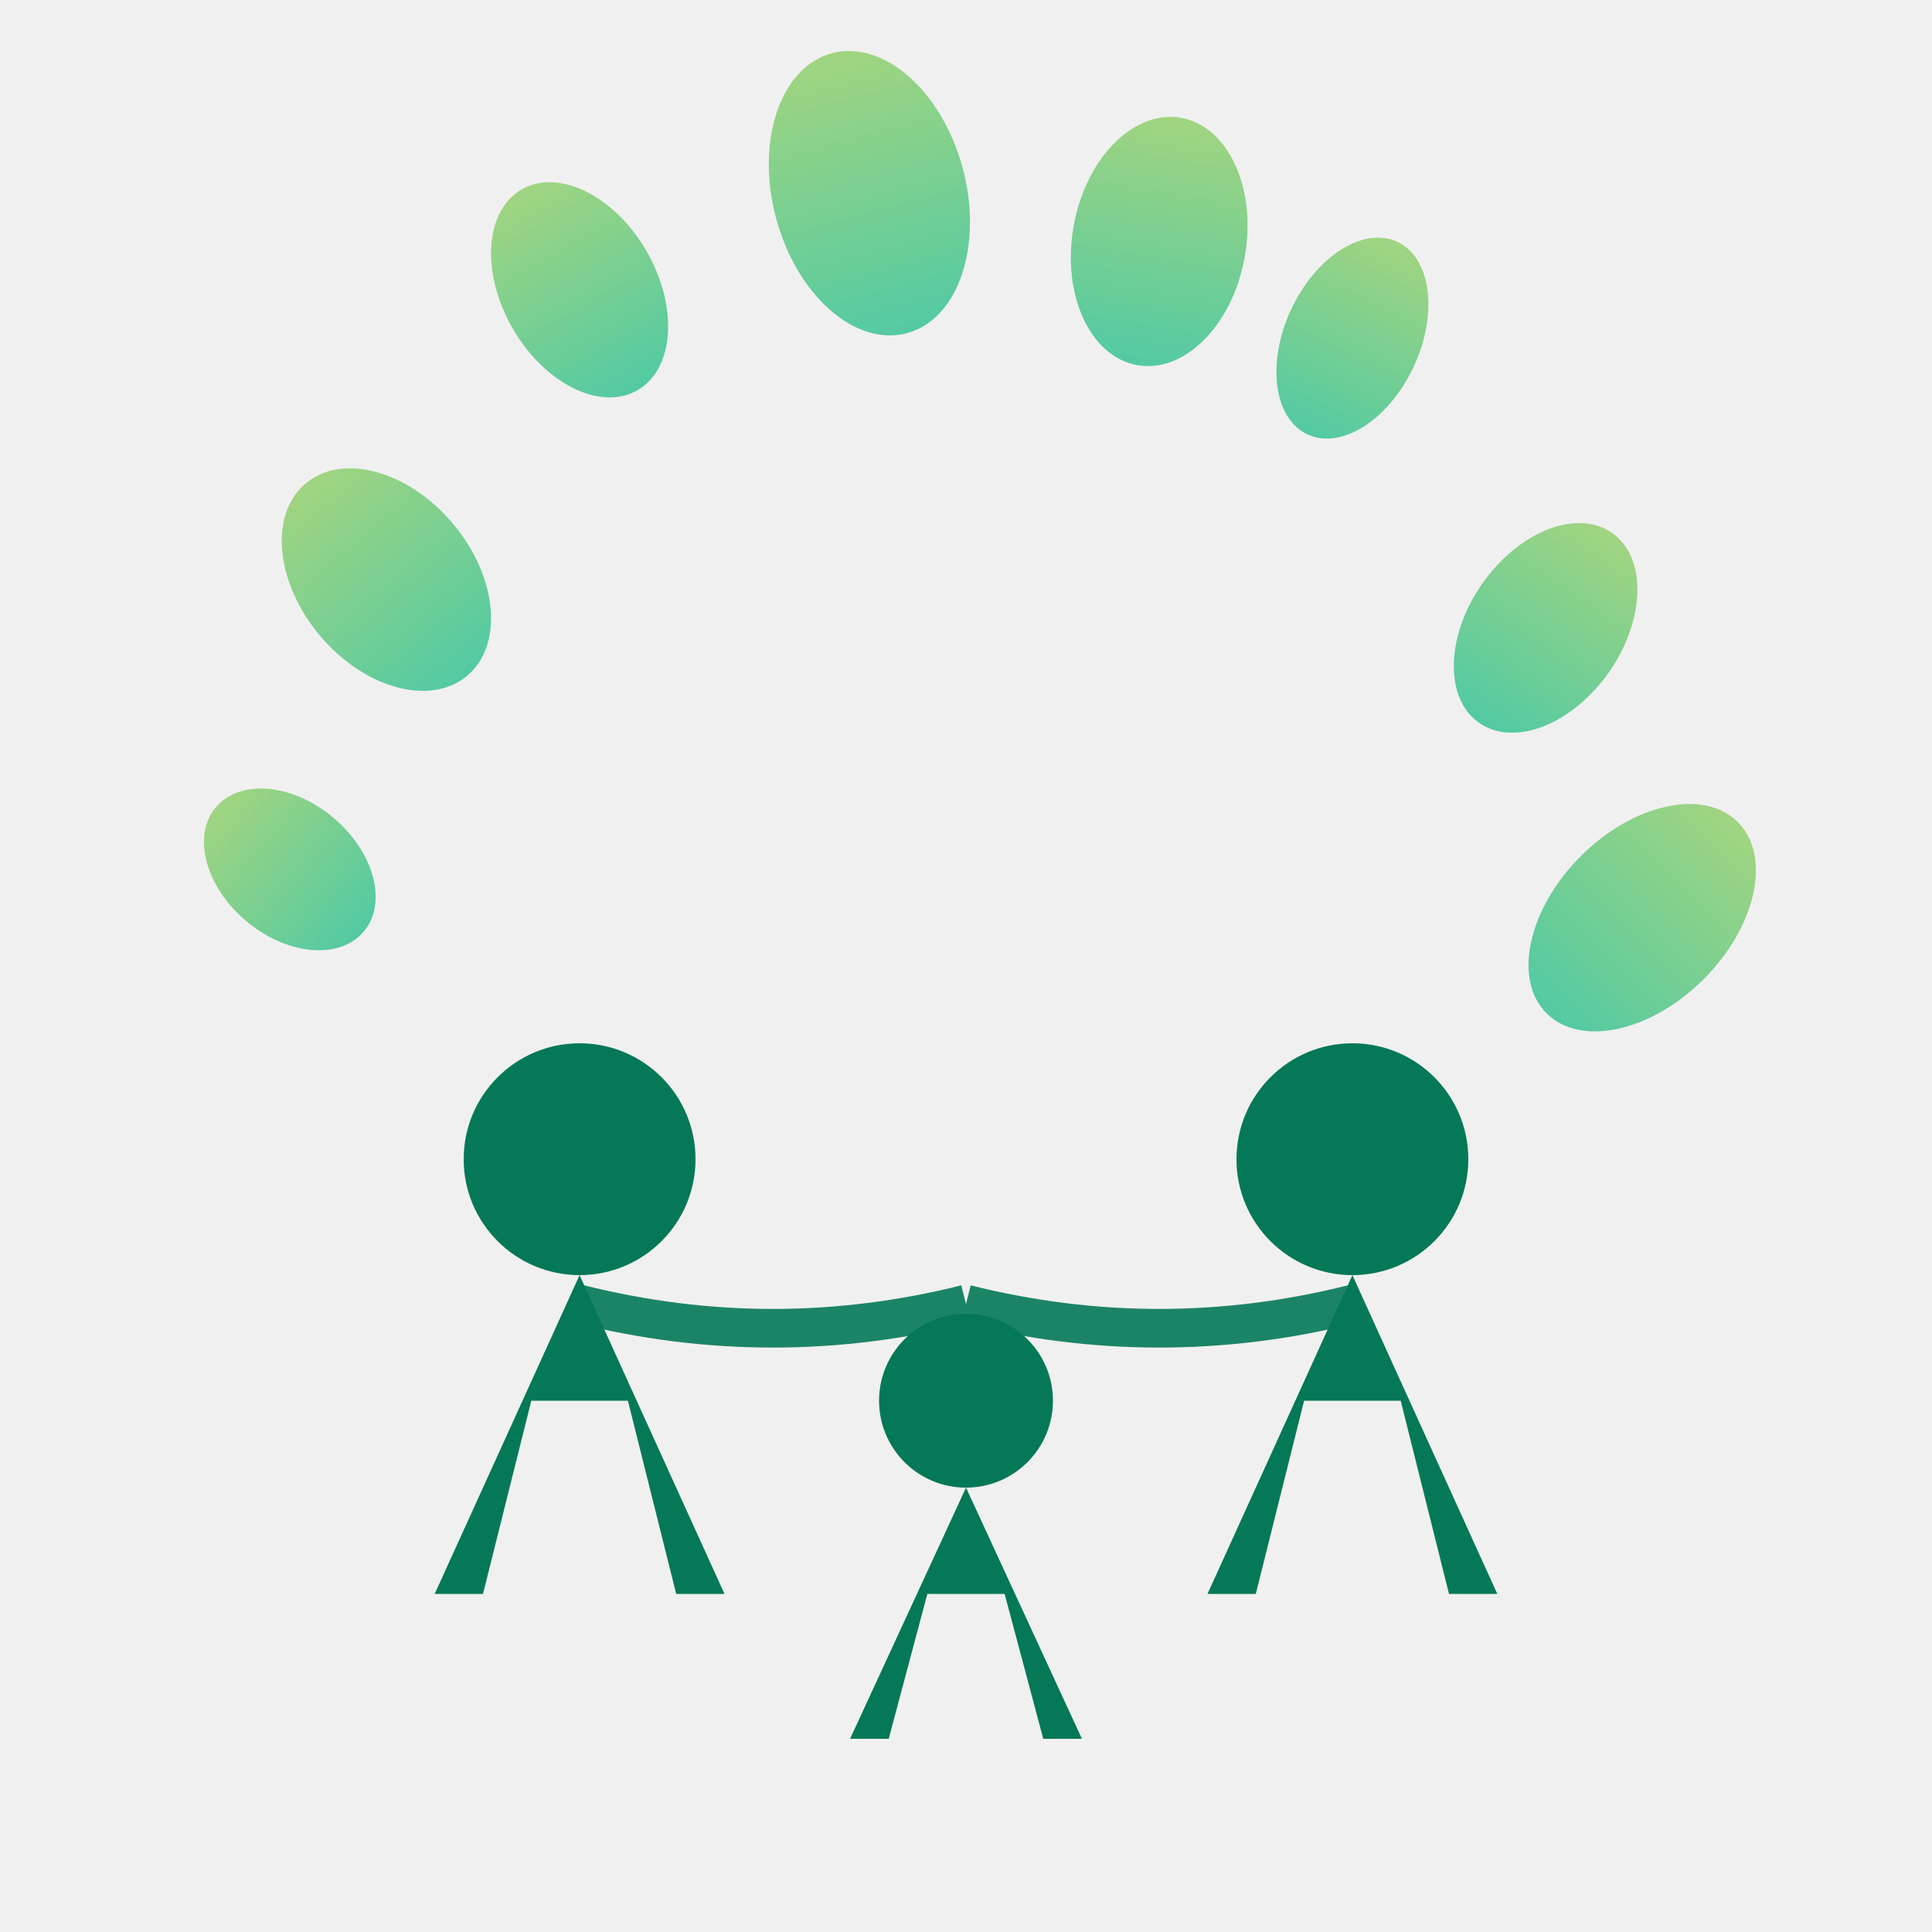
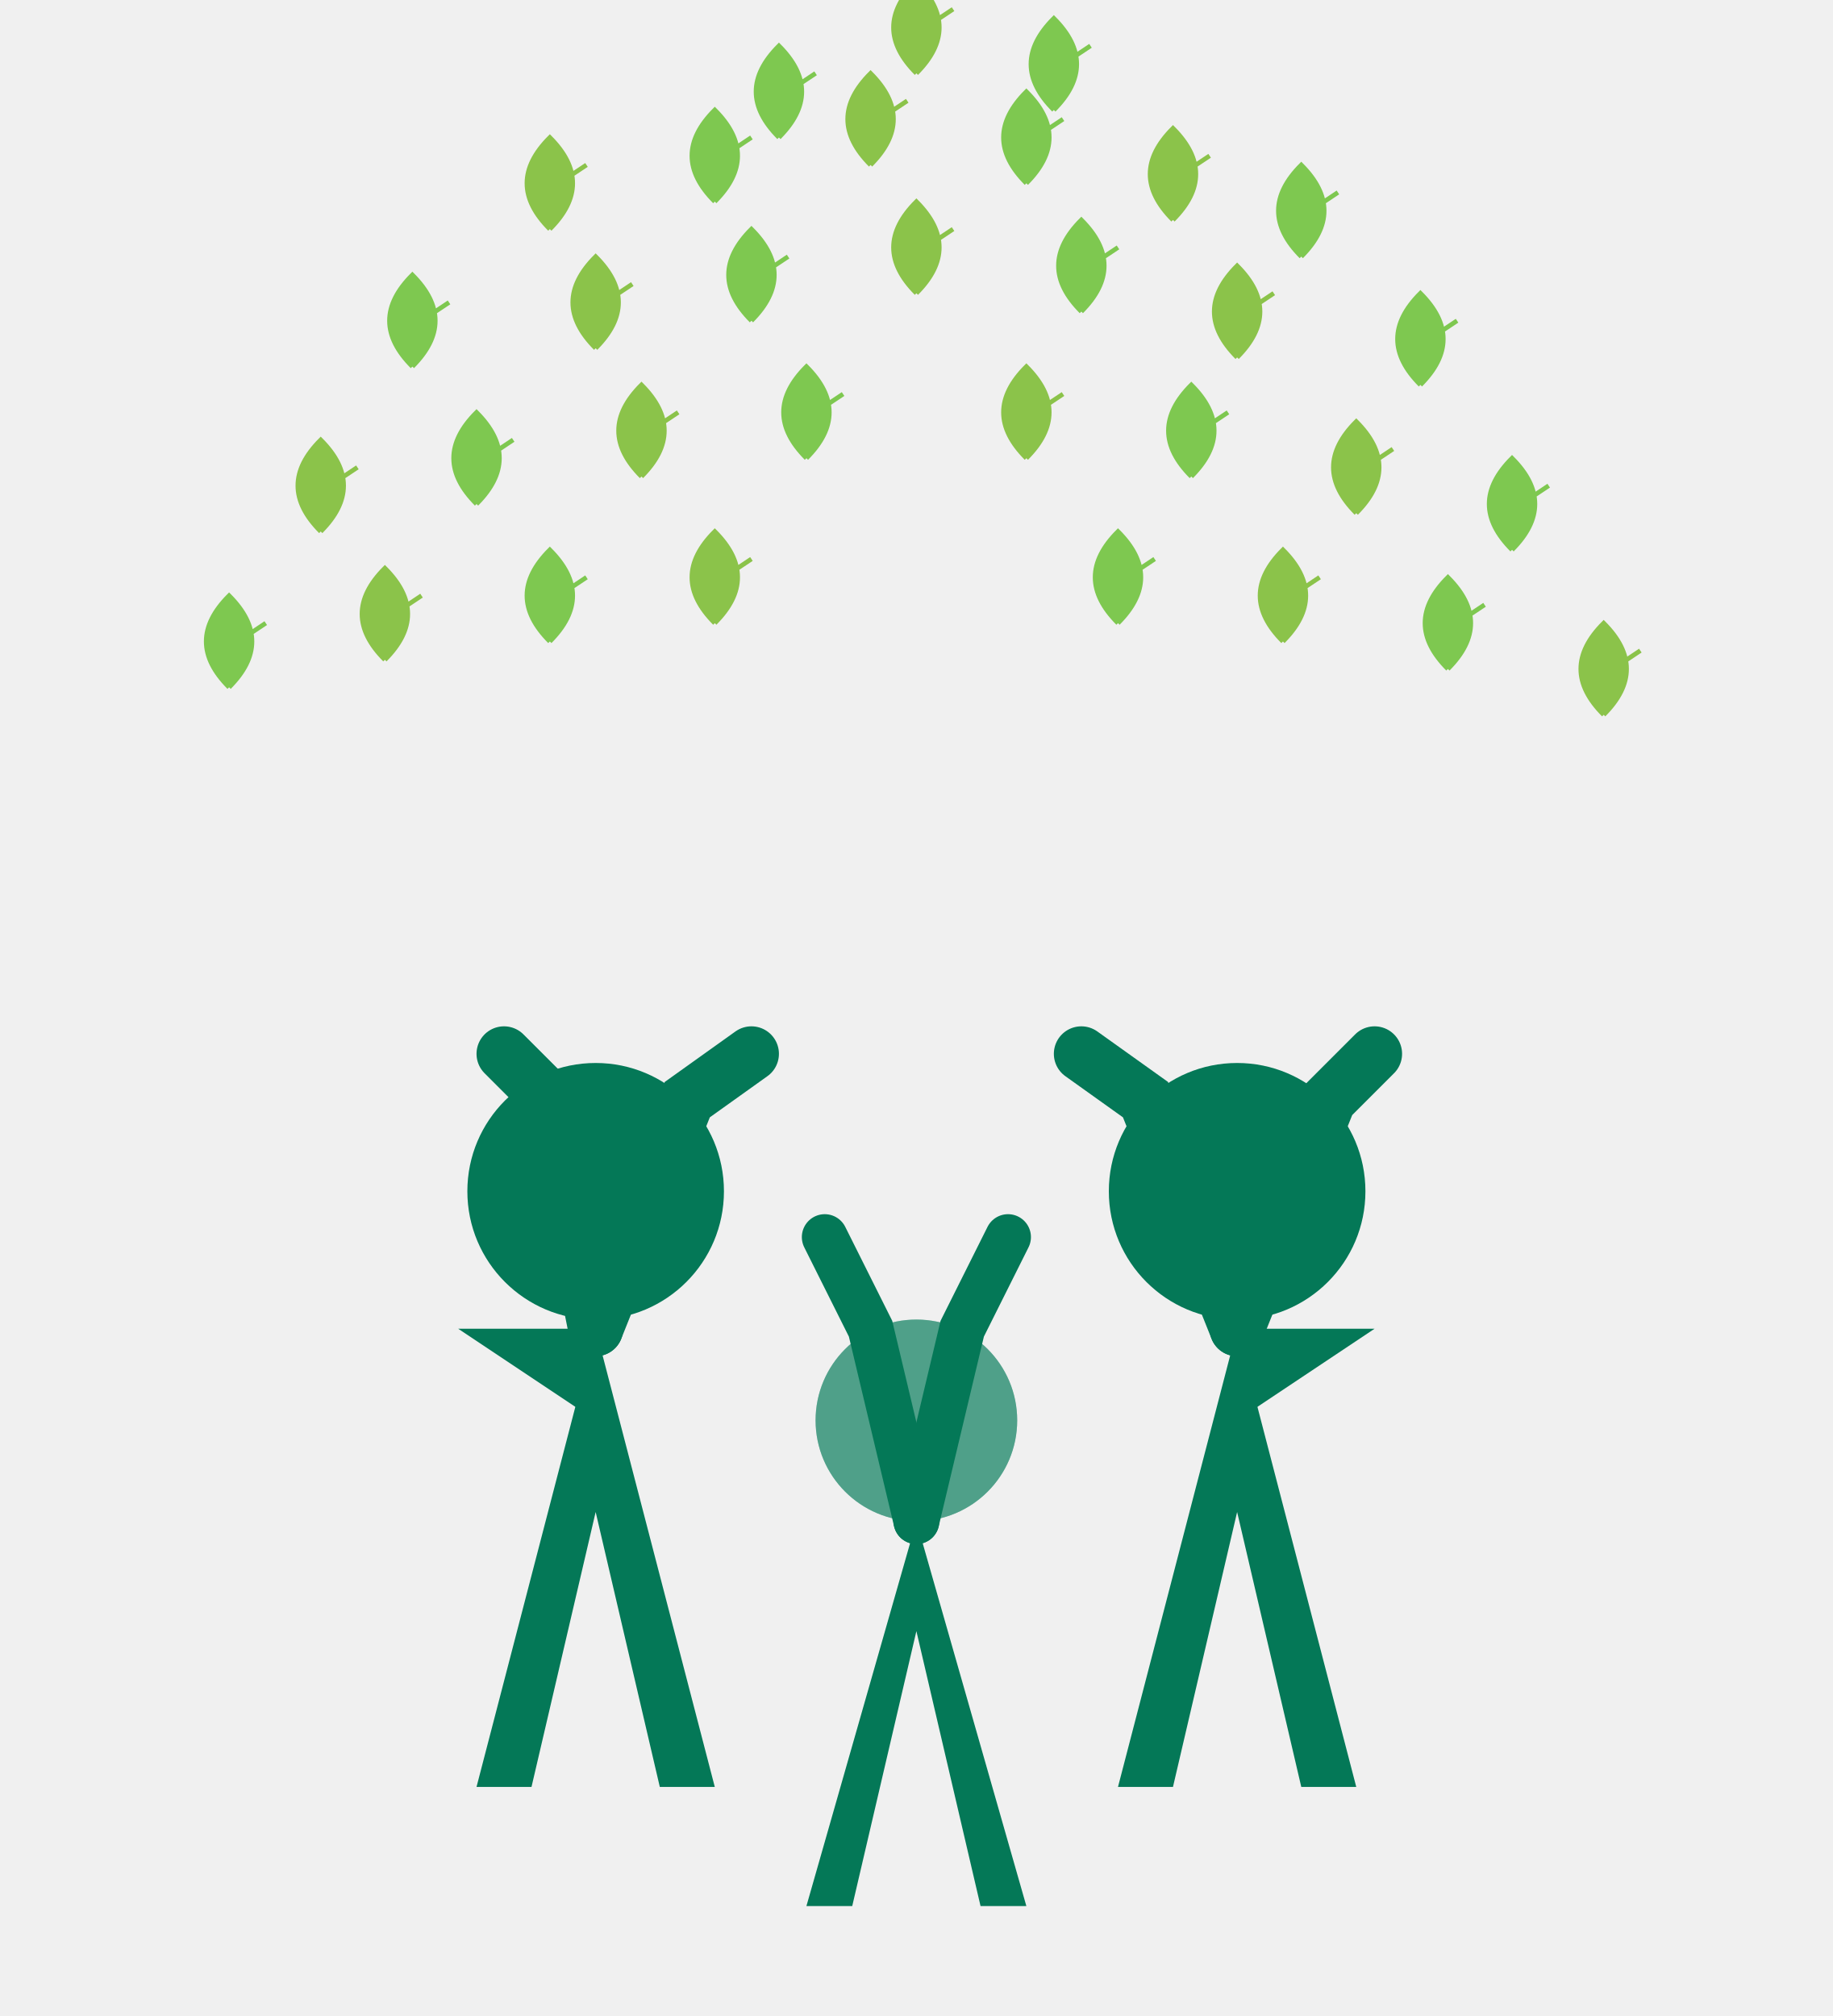
- <svg xmlns="http://www.w3.org/2000/svg" viewBox="0 0 200 200" width="200" height="200">
-   <defs>
-     <linearGradient id="greenGradient" x1="0%" y1="0%" x2="0%" y2="100%">
-       <stop offset="0%" style="stop-color:#7EC850;stop-opacity:1" />
-       <stop offset="100%" style="stop-color:#10B981;stop-opacity:1" />
-     </linearGradient>
-   </defs>
-   <g fill="url(#greenGradient)" opacity="0.7">
-     <ellipse cx="60" cy="30" rx="8" ry="12" transform="rotate(-30 60 30)" />
-     <ellipse cx="90" cy="20" rx="10" ry="15" transform="rotate(-15 90 20)" />
-     <ellipse cx="120" cy="25" rx="9" ry="13" transform="rotate(10 120 25)" />
-     <ellipse cx="140" cy="35" rx="7" ry="11" transform="rotate(25 140 35)" />
-     <ellipse cx="40" cy="60" rx="9" ry="13" transform="rotate(-40 40 60)" />
-     <ellipse cx="160" cy="65" rx="8" ry="12" transform="rotate(35 160 65)" />
-     <ellipse cx="30" cy="90" rx="7" ry="10" transform="rotate(-50 30 90)" />
-     <ellipse cx="170" cy="95" rx="9" ry="14" transform="rotate(45 170 95)" />
+ <svg xmlns="http://www.w3.org/2000/svg" viewBox="0 0 200 220" width="200" height="220">
+   <g id="leaves">
+     <path d="M 85 15 Q 80 10 85 5 Q 90 10 85 15 M 86 10 L 89 8" fill="#7EC850" stroke="#7EC850" stroke-width="0.5" />
+     <path d="M 100 8 Q 95 3 100 -2 Q 105 3 100 8 M 101 3 L 104 1" fill="#8BC34A" stroke="#8BC34A" stroke-width="0.5" />
+     <path d="M 115 12 Q 110 7 115 2 Q 120 7 115 12 M 116 7 L 119 5" fill="#7EC850" stroke="#7EC850" stroke-width="0.5" />
+     <path d="M 60 25 Q 55 20 60 15 Q 65 20 60 25 M 61 20 L 64 18" fill="#8BC34A" stroke="#8BC34A" stroke-width="0.5" />
+     <path d="M 78 22 Q 73 17 78 12 Q 83 17 78 22 M 79 17 L 82 15" fill="#7EC850" stroke="#7EC850" stroke-width="0.5" />
+     <path d="M 95 18 Q 90 13 95 8 Q 100 13 95 18 M 96 13 L 99 11" fill="#8BC34A" stroke="#8BC34A" stroke-width="0.5" />
+     <path d="M 112 20 Q 107 15 112 10 Q 117 15 112 20 M 113 15 L 116 13" fill="#7EC850" stroke="#7EC850" stroke-width="0.5" />
+     <path d="M 128 24 Q 123 19 128 14 Q 133 19 128 24 M 129 19 L 132 17" fill="#8BC34A" stroke="#8BC34A" stroke-width="0.5" />
+     <path d="M 142 28 Q 137 23 142 18 Q 147 23 142 28 M 143 23 L 146 21" fill="#7EC850" stroke="#7EC850" stroke-width="0.5" />
+     <path d="M 45 40 Q 40 35 45 30 Q 50 35 45 40 M 46 35 L 49 33" fill="#7EC850" stroke="#7EC850" stroke-width="0.5" />
+     <path d="M 65 38 Q 60 33 65 28 Q 70 33 65 38 M 66 33 L 69 31" fill="#8BC34A" stroke="#8BC34A" stroke-width="0.5" />
+     <path d="M 82 35 Q 77 30 82 25 Q 87 30 82 35 M 83 30 L 86 28" fill="#7EC850" stroke="#7EC850" stroke-width="0.5" />
+     <path d="M 100 32 Q 95 27 100 22 Q 105 27 100 32 M 101 27 L 104 25" fill="#8BC34A" stroke="#8BC34A" stroke-width="0.5" />
+     <path d="M 118 34 Q 113 29 118 24 Q 123 29 118 34 M 119 29 L 122 27" fill="#7EC850" stroke="#7EC850" stroke-width="0.5" />
+     <path d="M 135 39 Q 130 34 135 29 Q 140 34 135 39 M 136 34 L 139 32" fill="#8BC34A" stroke="#8BC34A" stroke-width="0.5" />
+     <path d="M 155 42 Q 150 37 155 32 Q 160 37 155 42 M 156 37 L 159 35" fill="#7EC850" stroke="#7EC850" stroke-width="0.5" />
+     <path d="M 35 58 Q 30 53 35 48 Q 40 53 35 58 M 36 53 L 39 51" fill="#8BC34A" stroke="#8BC34A" stroke-width="0.5" />
+     <path d="M 52 55 Q 47 50 52 45 Q 57 50 52 55 M 53 50 L 56 48" fill="#7EC850" stroke="#7EC850" stroke-width="0.5" />
+     <path d="M 70 52 Q 65 47 70 42 Q 75 47 70 52 M 71 47 L 74 45" fill="#8BC34A" stroke="#8BC34A" stroke-width="0.5" />
+     <path d="M 88 50 Q 83 45 88 40 Q 93 45 88 50 M 89 45 L 92 43" fill="#7EC850" stroke="#7EC850" stroke-width="0.5" />
+     <path d="M 112 50 Q 107 45 112 40 Q 117 45 112 50 M 113 45 L 116 43" fill="#8BC34A" stroke="#8BC34A" stroke-width="0.5" />
+     <path d="M 130 52 Q 125 47 130 42 Q 135 47 130 52 M 131 47 L 134 45" fill="#7EC850" stroke="#7EC850" stroke-width="0.5" />
+     <path d="M 148 56 Q 143 51 148 46 Q 153 51 148 56 M 149 51 L 152 49" fill="#8BC34A" stroke="#8BC34A" stroke-width="0.5" />
+     <path d="M 165 60 Q 160 55 165 50 Q 170 55 165 60 M 166 55 L 169 53" fill="#7EC850" stroke="#7EC850" stroke-width="0.5" />
+     <path d="M 25 75 Q 20 70 25 65 Q 30 70 25 75 M 26 70 L 29 68" fill="#7EC850" stroke="#7EC850" stroke-width="0.5" />
+     <path d="M 42 72 Q 37 67 42 62 Q 47 67 42 72 M 43 67 L 46 65" fill="#8BC34A" stroke="#8BC34A" stroke-width="0.5" />
+     <path d="M 60 70 Q 55 65 60 60 Q 65 65 60 70 M 61 65 L 64 63" fill="#7EC850" stroke="#7EC850" stroke-width="0.5" />
+     <path d="M 78 68 Q 73 63 78 58 Q 83 63 78 68 M 79 63 L 82 61" fill="#8BC34A" stroke="#8BC34A" stroke-width="0.5" />
+     <path d="M 122 68 Q 117 63 122 58 Q 127 63 122 68 M 123 63 L 126 61" fill="#7EC850" stroke="#7EC850" stroke-width="0.5" />
+     <path d="M 140 70 Q 135 65 140 60 Q 145 65 140 70 M 141 65 L 144 63" fill="#8BC34A" stroke="#8BC34A" stroke-width="0.5" />
+     <path d="M 158 73 Q 153 68 158 63 Q 163 68 158 73 M 159 68 L 162 66" fill="#7EC850" stroke="#7EC850" stroke-width="0.5" />
+     <path d="M 175 78 Q 170 73 175 68 Q 180 73 175 78 M 176 73 L 179 71" fill="#8BC34A" stroke="#8BC34A" stroke-width="0.5" />
  </g>
-   <g fill="#047857">
-     <circle cx="60" cy="120" r="12" />
-     <path d="M 60 132 L 45 165 L 50 165 L 55 145 L 65 145 L 70 165 L 75 165 Z" />
-     <circle cx="140" cy="120" r="12" />
-     <path d="M 140 132 L 125 165 L 130 165 L 135 145 L 145 145 L 150 165 L 155 165 Z" />
-     <circle cx="100" cy="145" r="9" />
-     <path d="M 100 154 L 88 180 L 92 180 L 96 165 L 104 165 L 108 180 L 112 180 Z" />
-   </g>
-   <g fill="#047857" opacity="0.9">
-     <path d="M 60 135 Q 80 140 100 135" stroke="#047857" stroke-width="4" fill="none" />
-     <path d="M 140 135 Q 120 140 100 135" stroke="#047857" stroke-width="4" fill="none" />
+   <g id="family" fill="#047857">
+     <circle cx="65" cy="130" r="14" />
+     <path d="M 50 145 L 65 155 L 65 145 Z" fill="#047857" />
+     <path d="M 65 145 L 52 195 L 58 195 L 65 165 L 72 195 L 78 195 Z" />
+     <circle cx="135" cy="130" r="14" />
+     <path d="M 135 145 L 150 145 L 135 155 Z" fill="#047857" />
+     <path d="M 135 145 L 122 195 L 128 195 L 135 165 L 142 195 L 148 195 Z" />
+     <circle cx="100" cy="155" r="11" />
+     <ellipse cx="100" cy="155" rx="11" ry="11" fill="white" opacity="0.3" />
+     <path d="M 100 166 L 88 208 L 93 208 L 100 178 L 107 208 L 112 208 Z" />
+     <path d="M 65 145 L 60 120 L 55 115" stroke="#047857" stroke-width="6" fill="none" stroke-linecap="round" />
+     <path d="M 65 145 L 75 120 L 82 115" stroke="#047857" stroke-width="6" fill="none" stroke-linecap="round" />
+     <path d="M 135 145 L 125 120 L 118 115" stroke="#047857" stroke-width="6" fill="none" stroke-linecap="round" />
+     <path d="M 135 145 L 145 120 L 150 115" stroke="#047857" stroke-width="6" fill="none" stroke-linecap="round" />
+     <path d="M 100 166 L 95 145 L 90 135" stroke="#047857" stroke-width="5" fill="none" stroke-linecap="round" />
+     <path d="M 100 166 L 105 145 L 110 135" stroke="#047857" stroke-width="5" fill="none" stroke-linecap="round" />
  </g>
</svg>
